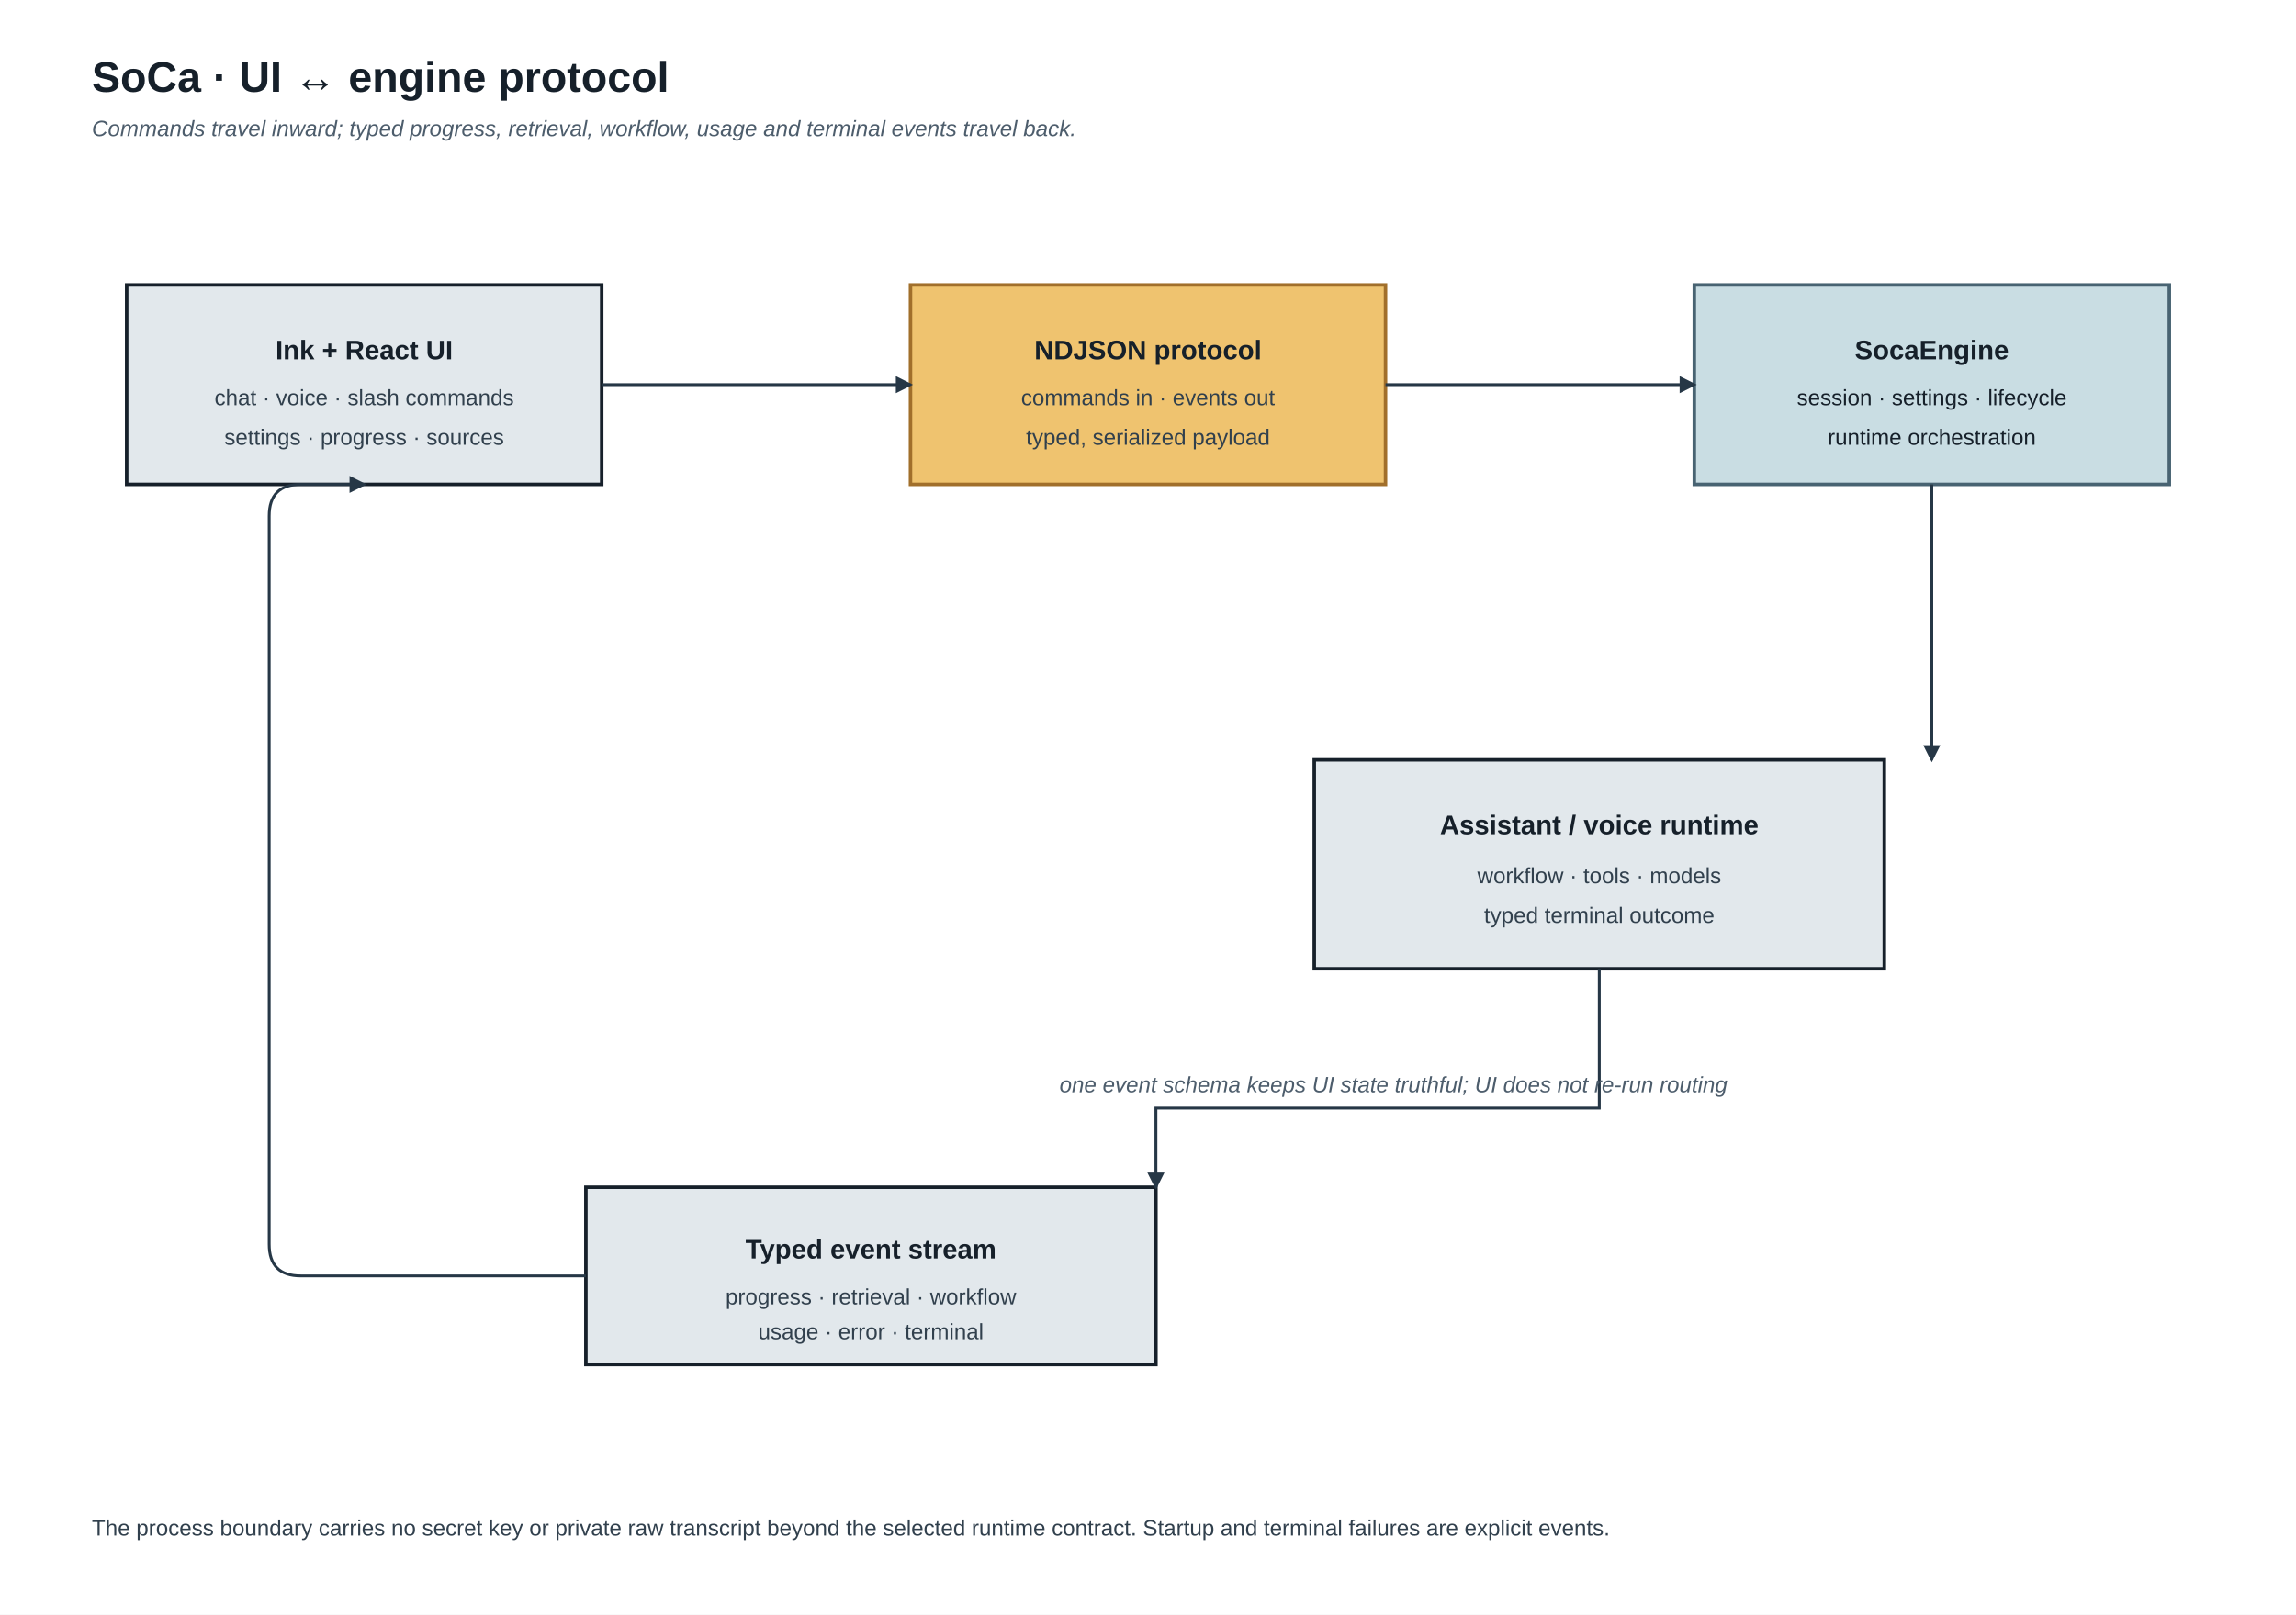
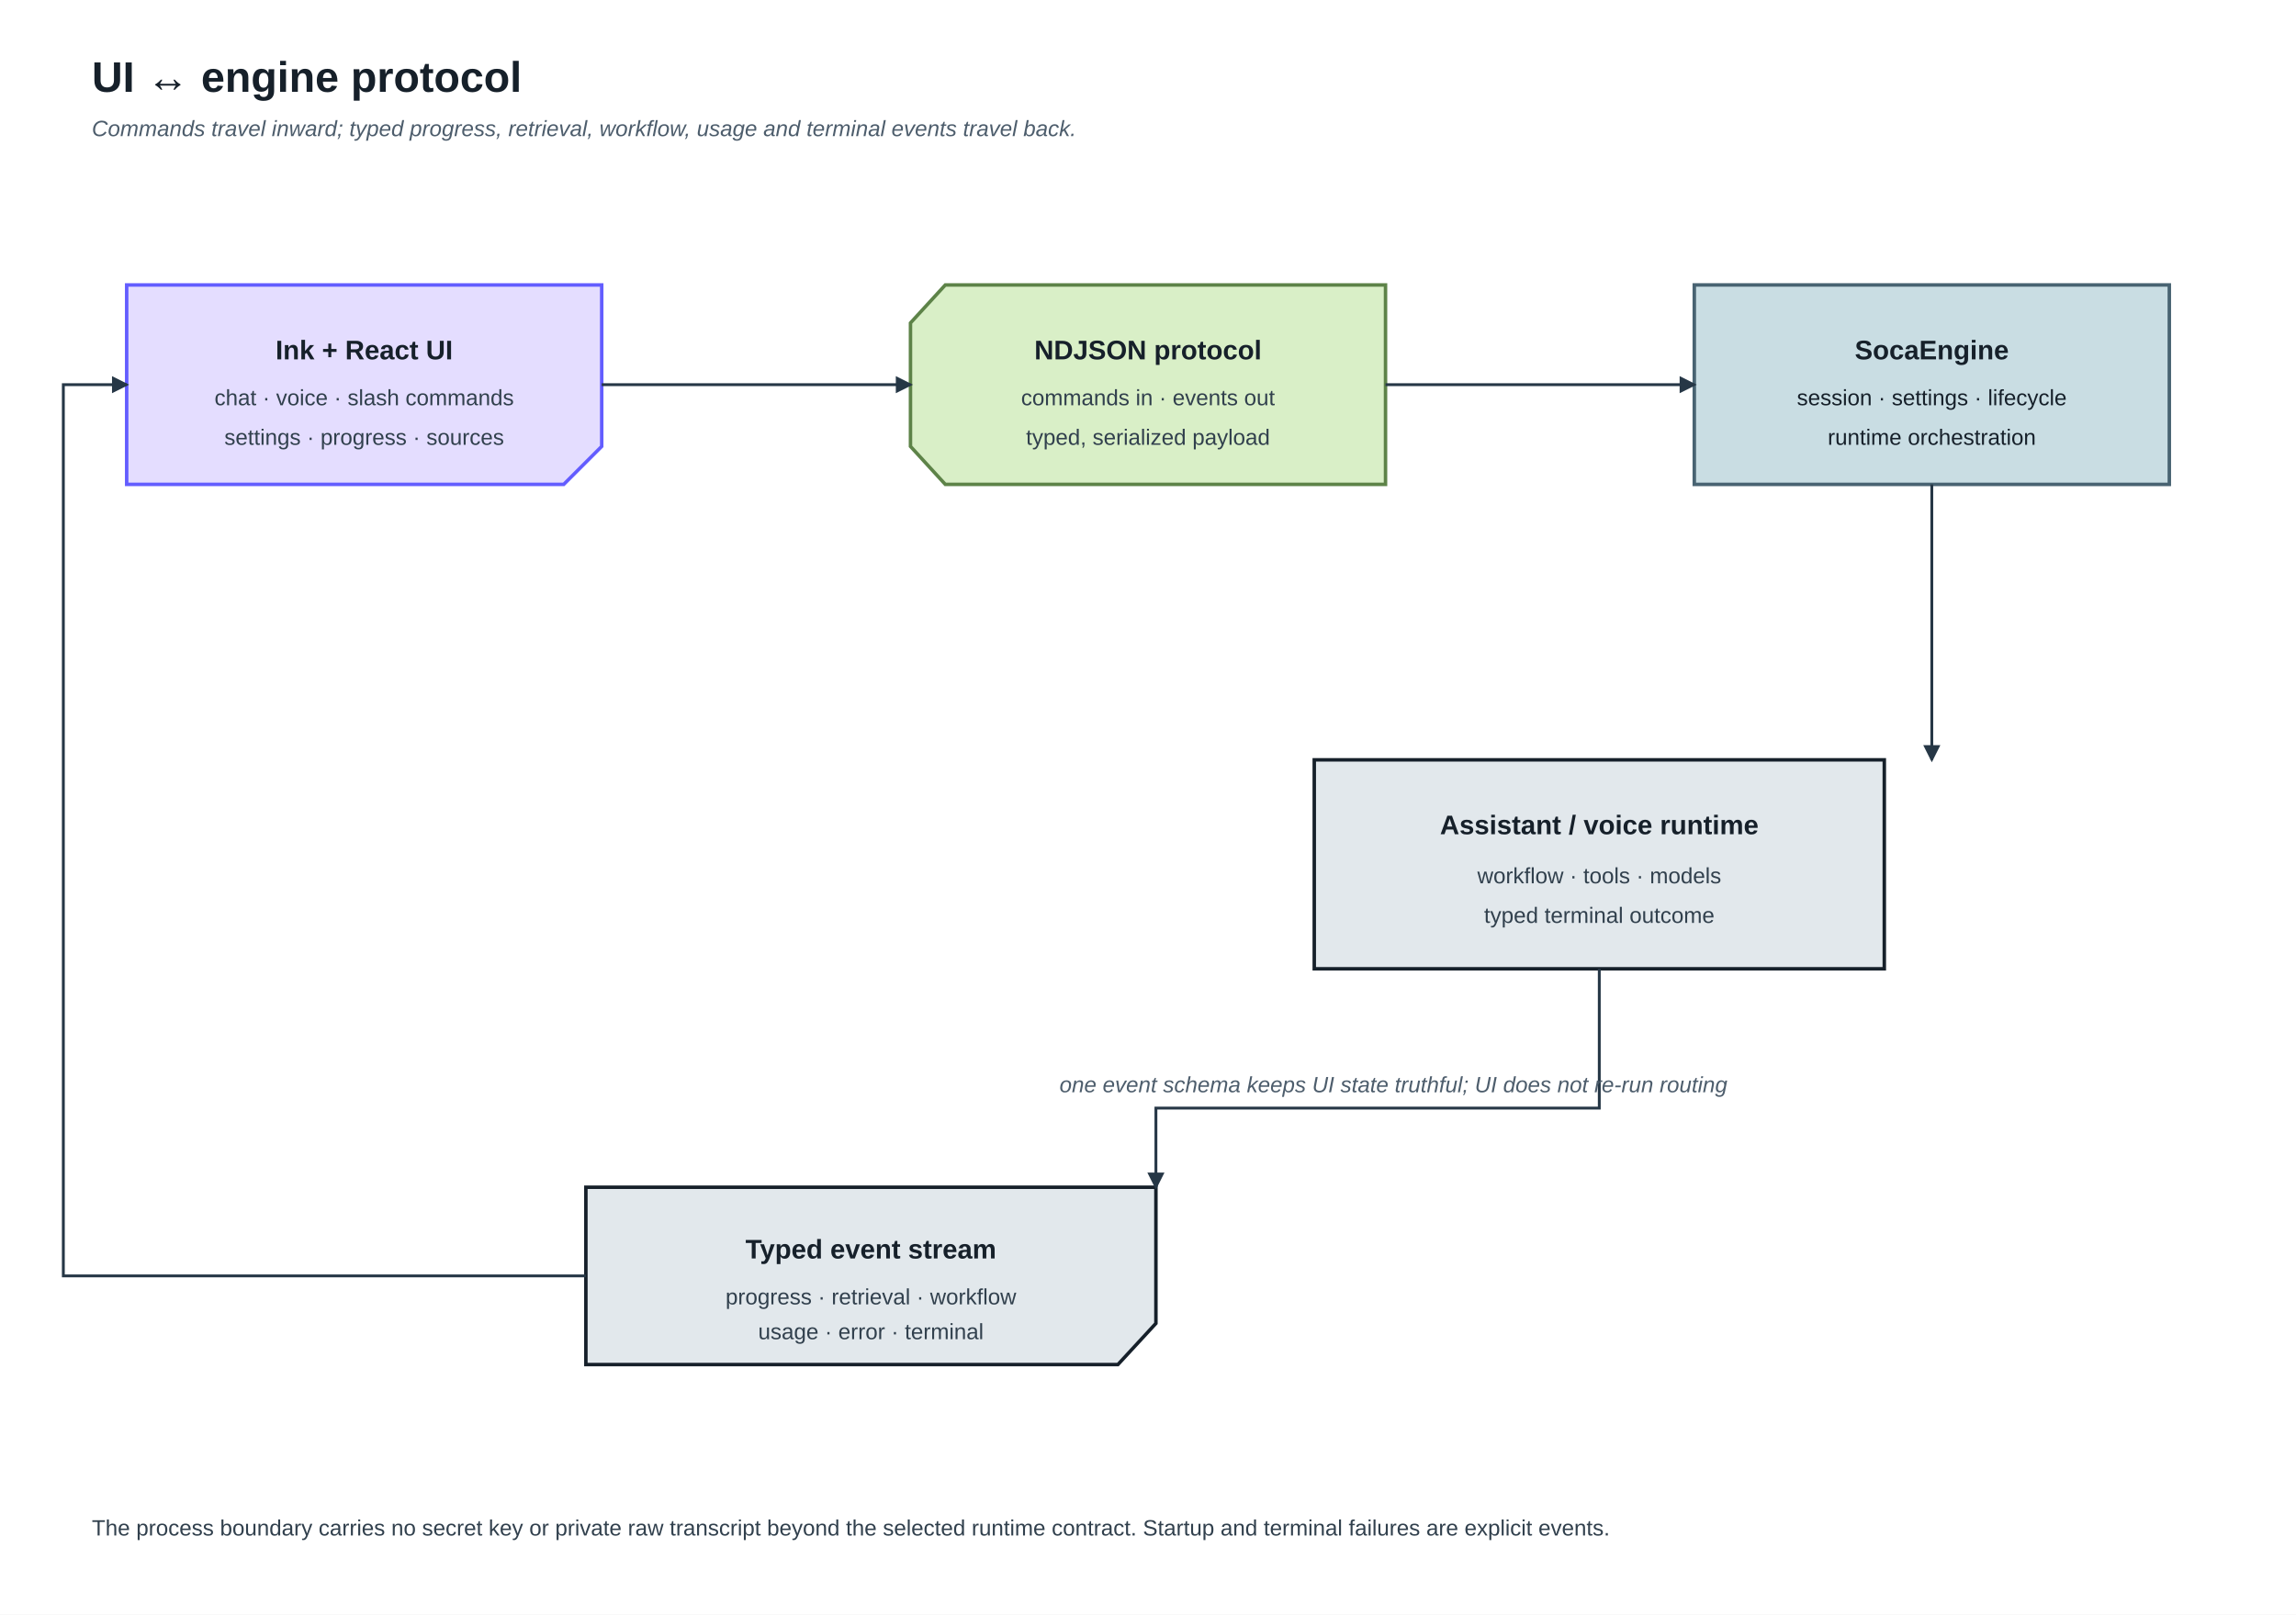
<svg xmlns="http://www.w3.org/2000/svg" width="1450" height="1020" viewBox="0 0 1450 1020" role="img" aria-labelledby="title desc">
  <defs>
    <marker id="arrow" viewBox="0 0 7 7" refX="6" refY="3.5" markerWidth="6" markerHeight="6" orient="auto">
      <path d="M0 0L7 3.5L0 7z" fill="#263746" />
    </marker>
    <style>
-       rect{rx:0;ry:0}.bg{fill:#fff}.box{fill:#e2e8ec;stroke:#16202a;stroke-width:2.2}.local{fill:#c9dde3;stroke:#486372;stroke-width:2.2}.decision{fill:#efc36f;stroke:#a16f2b;stroke-width:2.2}.title{font:700 27px Arial,sans-serif;fill:#16202a}.label{font:700 17px Arial,sans-serif;fill:#16202a}.small{font:14px Arial,sans-serif;fill:#31404d}.light{fill:#16202a}.edge{stroke:#263746;stroke-width:1.8;fill:none;marker-end:url(#arrow)}.caption{font:italic 14px Arial,sans-serif;fill:#4d5d6c}
+       rect{rx:0;ry:0}.bg{fill:#fff}.box{fill:#e2e8ec;stroke:#16202a;stroke-width:2.2}.data{fill:#d9efc7;stroke:#5d8348;stroke-width:2.2}.local{fill:#c9dde3;stroke:#486372;stroke-width:2.2}.decision{fill:#efc36f;stroke:#a16f2b;stroke-width:2.2}.document{fill:#e2e8ec;stroke:#16202a;stroke-width:2.2}.display{fill:#e4ddff;stroke:#635dff;stroke-width:2.2}.title{font:700 27px Arial,sans-serif;fill:#16202a}.label{font:700 17px Arial,sans-serif;fill:#16202a}.small{font:14px Arial,sans-serif;fill:#31404d}.light{fill:#16202a}.edge{stroke:#263746;stroke-width:1.8;fill:none;marker-end:url(#arrow)}.caption{font:italic 14px Arial,sans-serif;fill:#4d5d6c}
    </style>
  </defs>
  <rect class="bg" width="1450" height="1020" />
-   <text class="title" x="58" y="58">SoCa · UI ↔ engine protocol</text>
+   <text class="title" x="58" y="58">UI ↔ engine protocol</text>
  <text class="caption" x="58" y="86">Commands travel inward; typed progress, retrieval, workflow, usage and terminal events travel back.</text>
  <g transform="translate(80,180)">
-     <rect class="box" width="300" height="126" />
+     <path class="display" d="M0 0H300V102L276 126H0Z" />
    <text class="label" x="150" y="47" text-anchor="middle">Ink + React UI</text>
    <text class="small" x="150" y="76" text-anchor="middle">chat · voice · slash commands</text>
    <text class="small" x="150" y="101" text-anchor="middle">settings · progress · sources</text>
  </g>
  <g transform="translate(575,180)">
-     <rect class="decision" width="300" height="126" />
+     <path class="data" d="M22 0H300V126H22L0 102V24Z" />
    <text class="label" x="150" y="47" text-anchor="middle">NDJSON protocol</text>
    <text class="small" x="150" y="76" text-anchor="middle">commands in · events out</text>
    <text class="small" x="150" y="101" text-anchor="middle">typed, serialized payload</text>
  </g>
  <g transform="translate(1070,180)">
    <rect class="local" width="300" height="126" />
    <text class="label light" x="150" y="47" text-anchor="middle">SocaEngine</text>
    <text class="small light" x="150" y="76" text-anchor="middle">session · settings · lifecycle</text>
    <text class="small light" x="150" y="101" text-anchor="middle">runtime orchestration</text>
  </g>
  <g transform="translate(830,480)">
    <rect class="box" width="360" height="132" />
    <text class="label" x="180" y="47" text-anchor="middle">Assistant / voice runtime</text>
    <text class="small" x="180" y="78" text-anchor="middle">workflow · tools · models</text>
    <text class="small" x="180" y="103" text-anchor="middle">typed terminal outcome</text>
  </g>
  <g transform="translate(370,750)">
-     <rect class="box" width="360" height="112" />
+     <path class="document" d="M0 0H360V86L336 112H0Z" />
    <text class="label" x="180" y="45" text-anchor="middle">Typed event stream</text>
    <text class="small" x="180" y="74" text-anchor="middle">progress · retrieval · workflow</text>
    <text class="small" x="180" y="96" text-anchor="middle">usage · error · terminal</text>
  </g>
  <path class="edge" d="M380 243H575" />
  <path class="edge" d="M875 243H1070" />
  <path class="edge" d="M1220 306V480" />
  <path class="edge" d="M1010 612V700H730V750" />
-   <path class="edge" d="M370 806H190Q170 806 170 786V326Q170 306 190 306H230" />
+   <path class="edge" d="M370 806H40V243H80" />
  <text class="caption" x="880" y="690" text-anchor="middle">one event schema keeps UI state truthful; UI does not re-run routing</text>
  <text class="small" x="58" y="970">The process boundary carries no secret key or private raw transcript beyond the selected runtime contract. Startup and terminal failures are explicit events.</text>
</svg>
